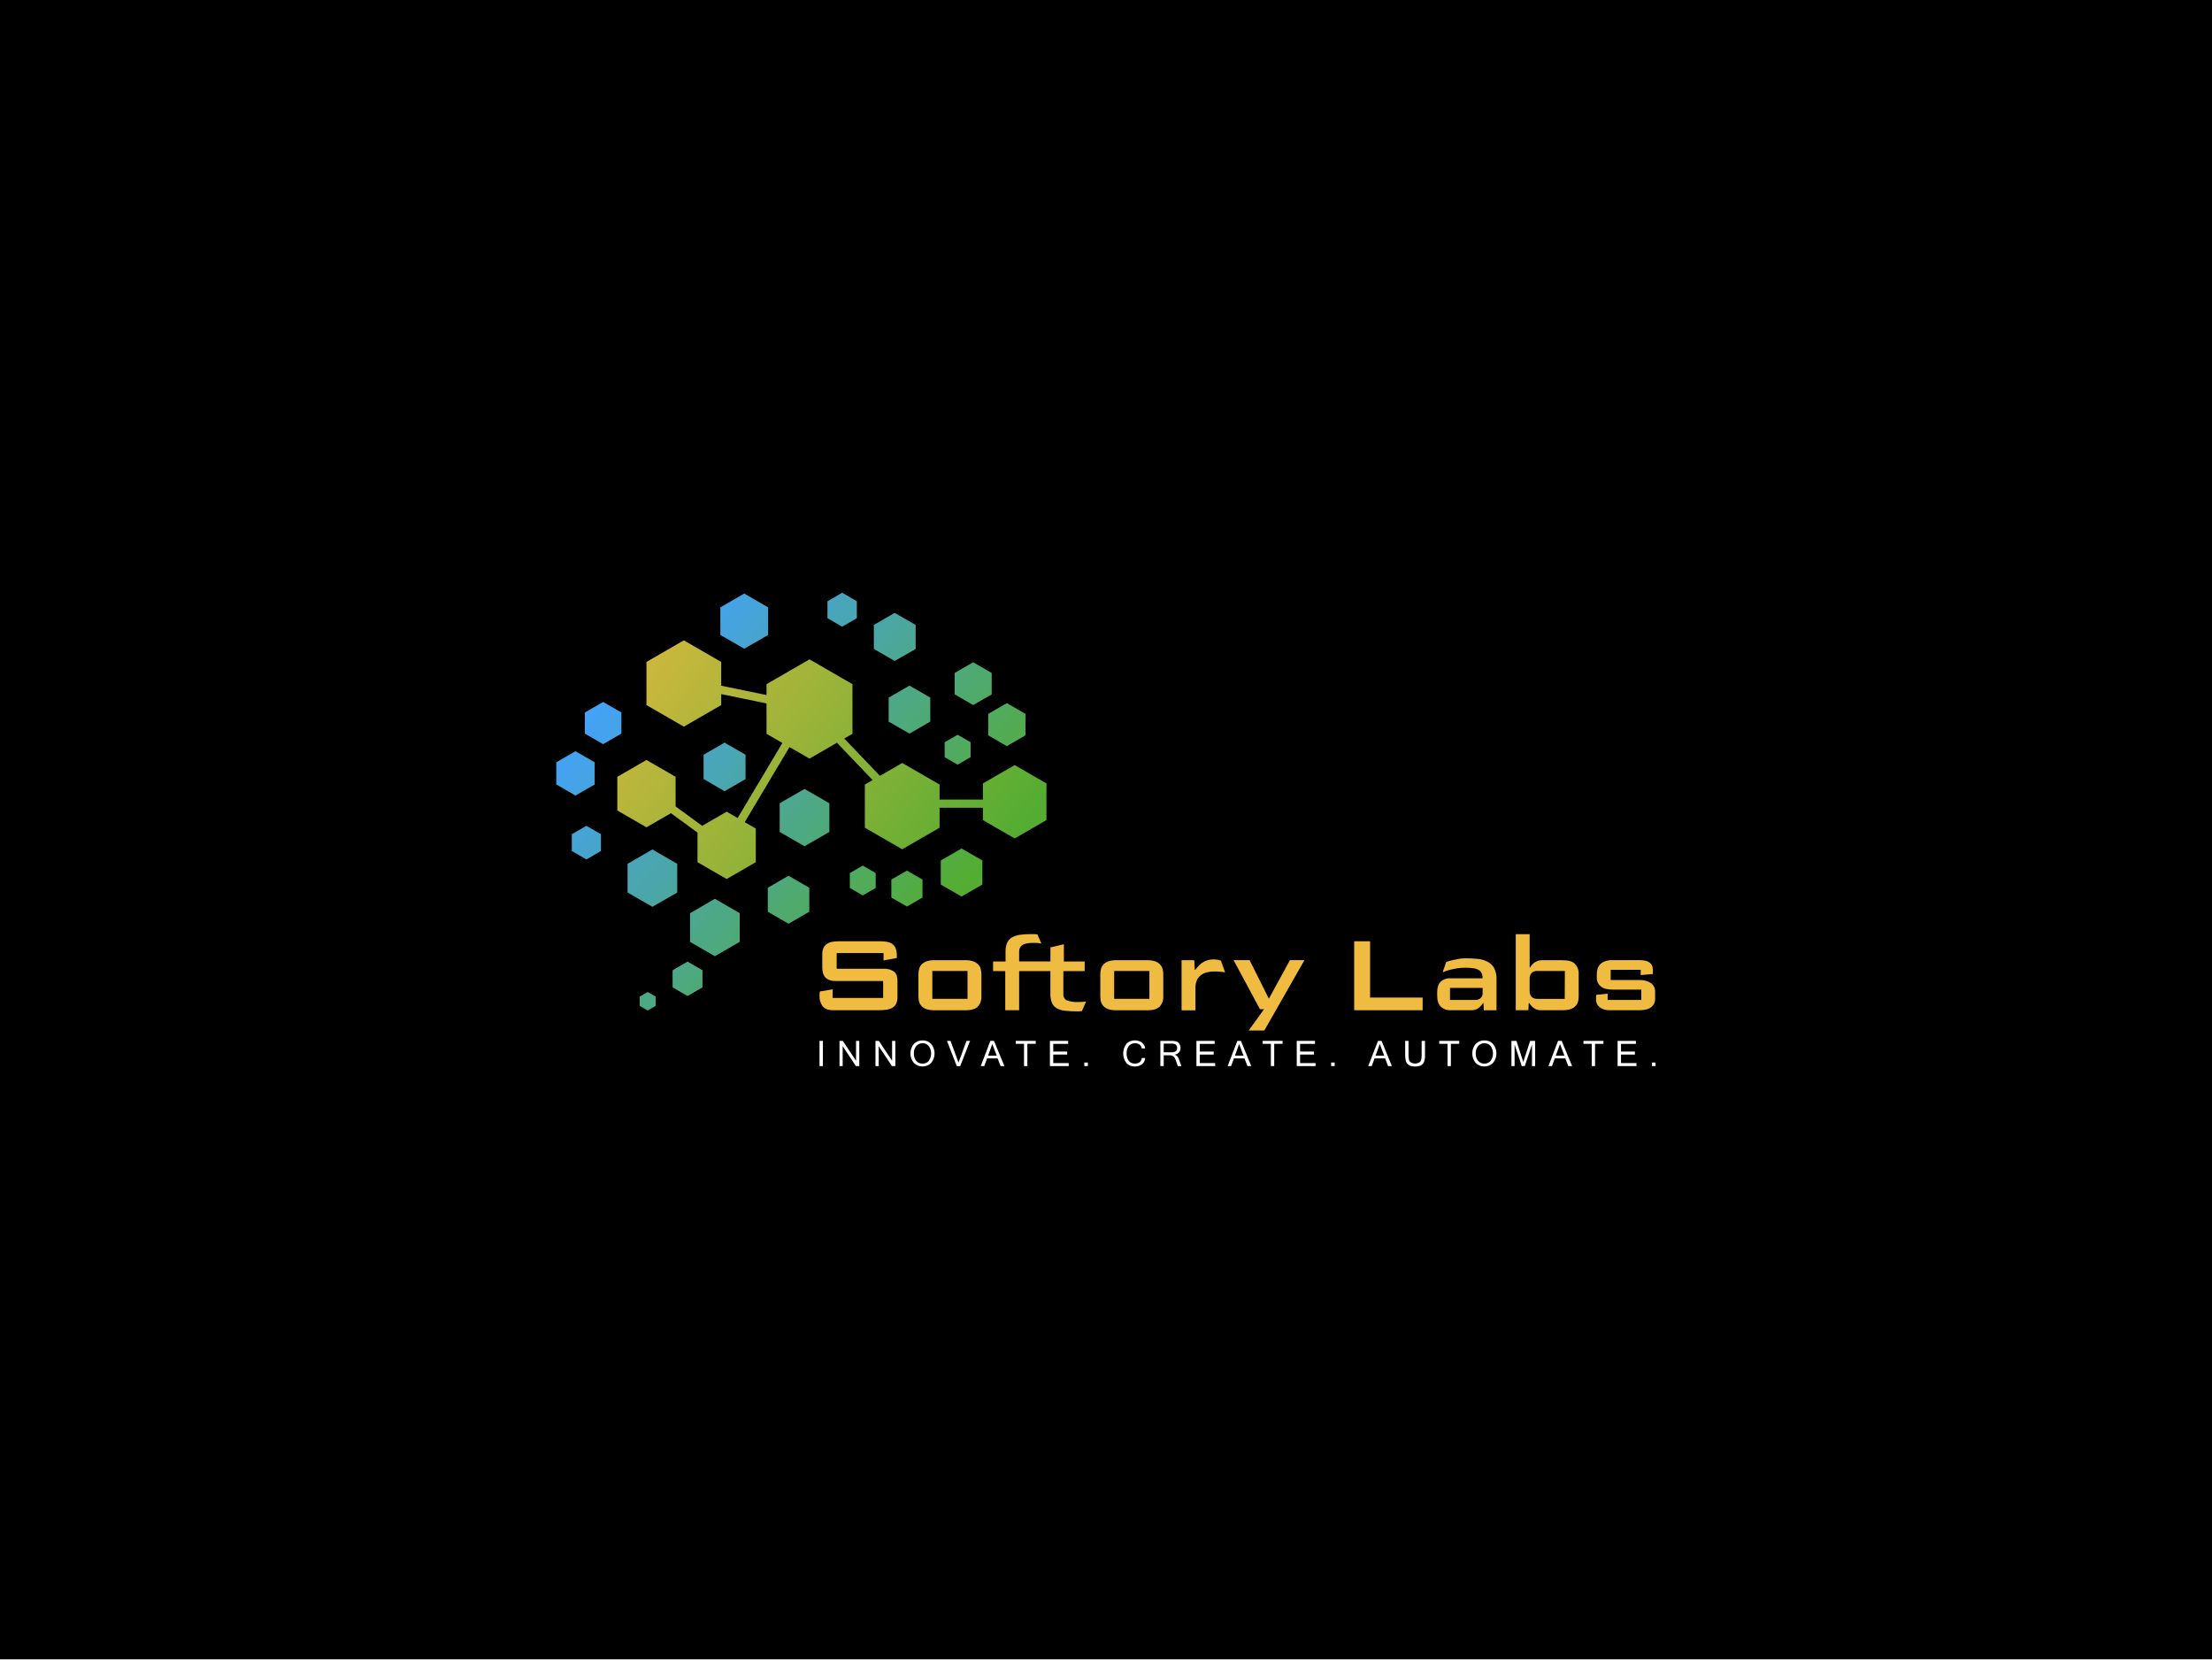
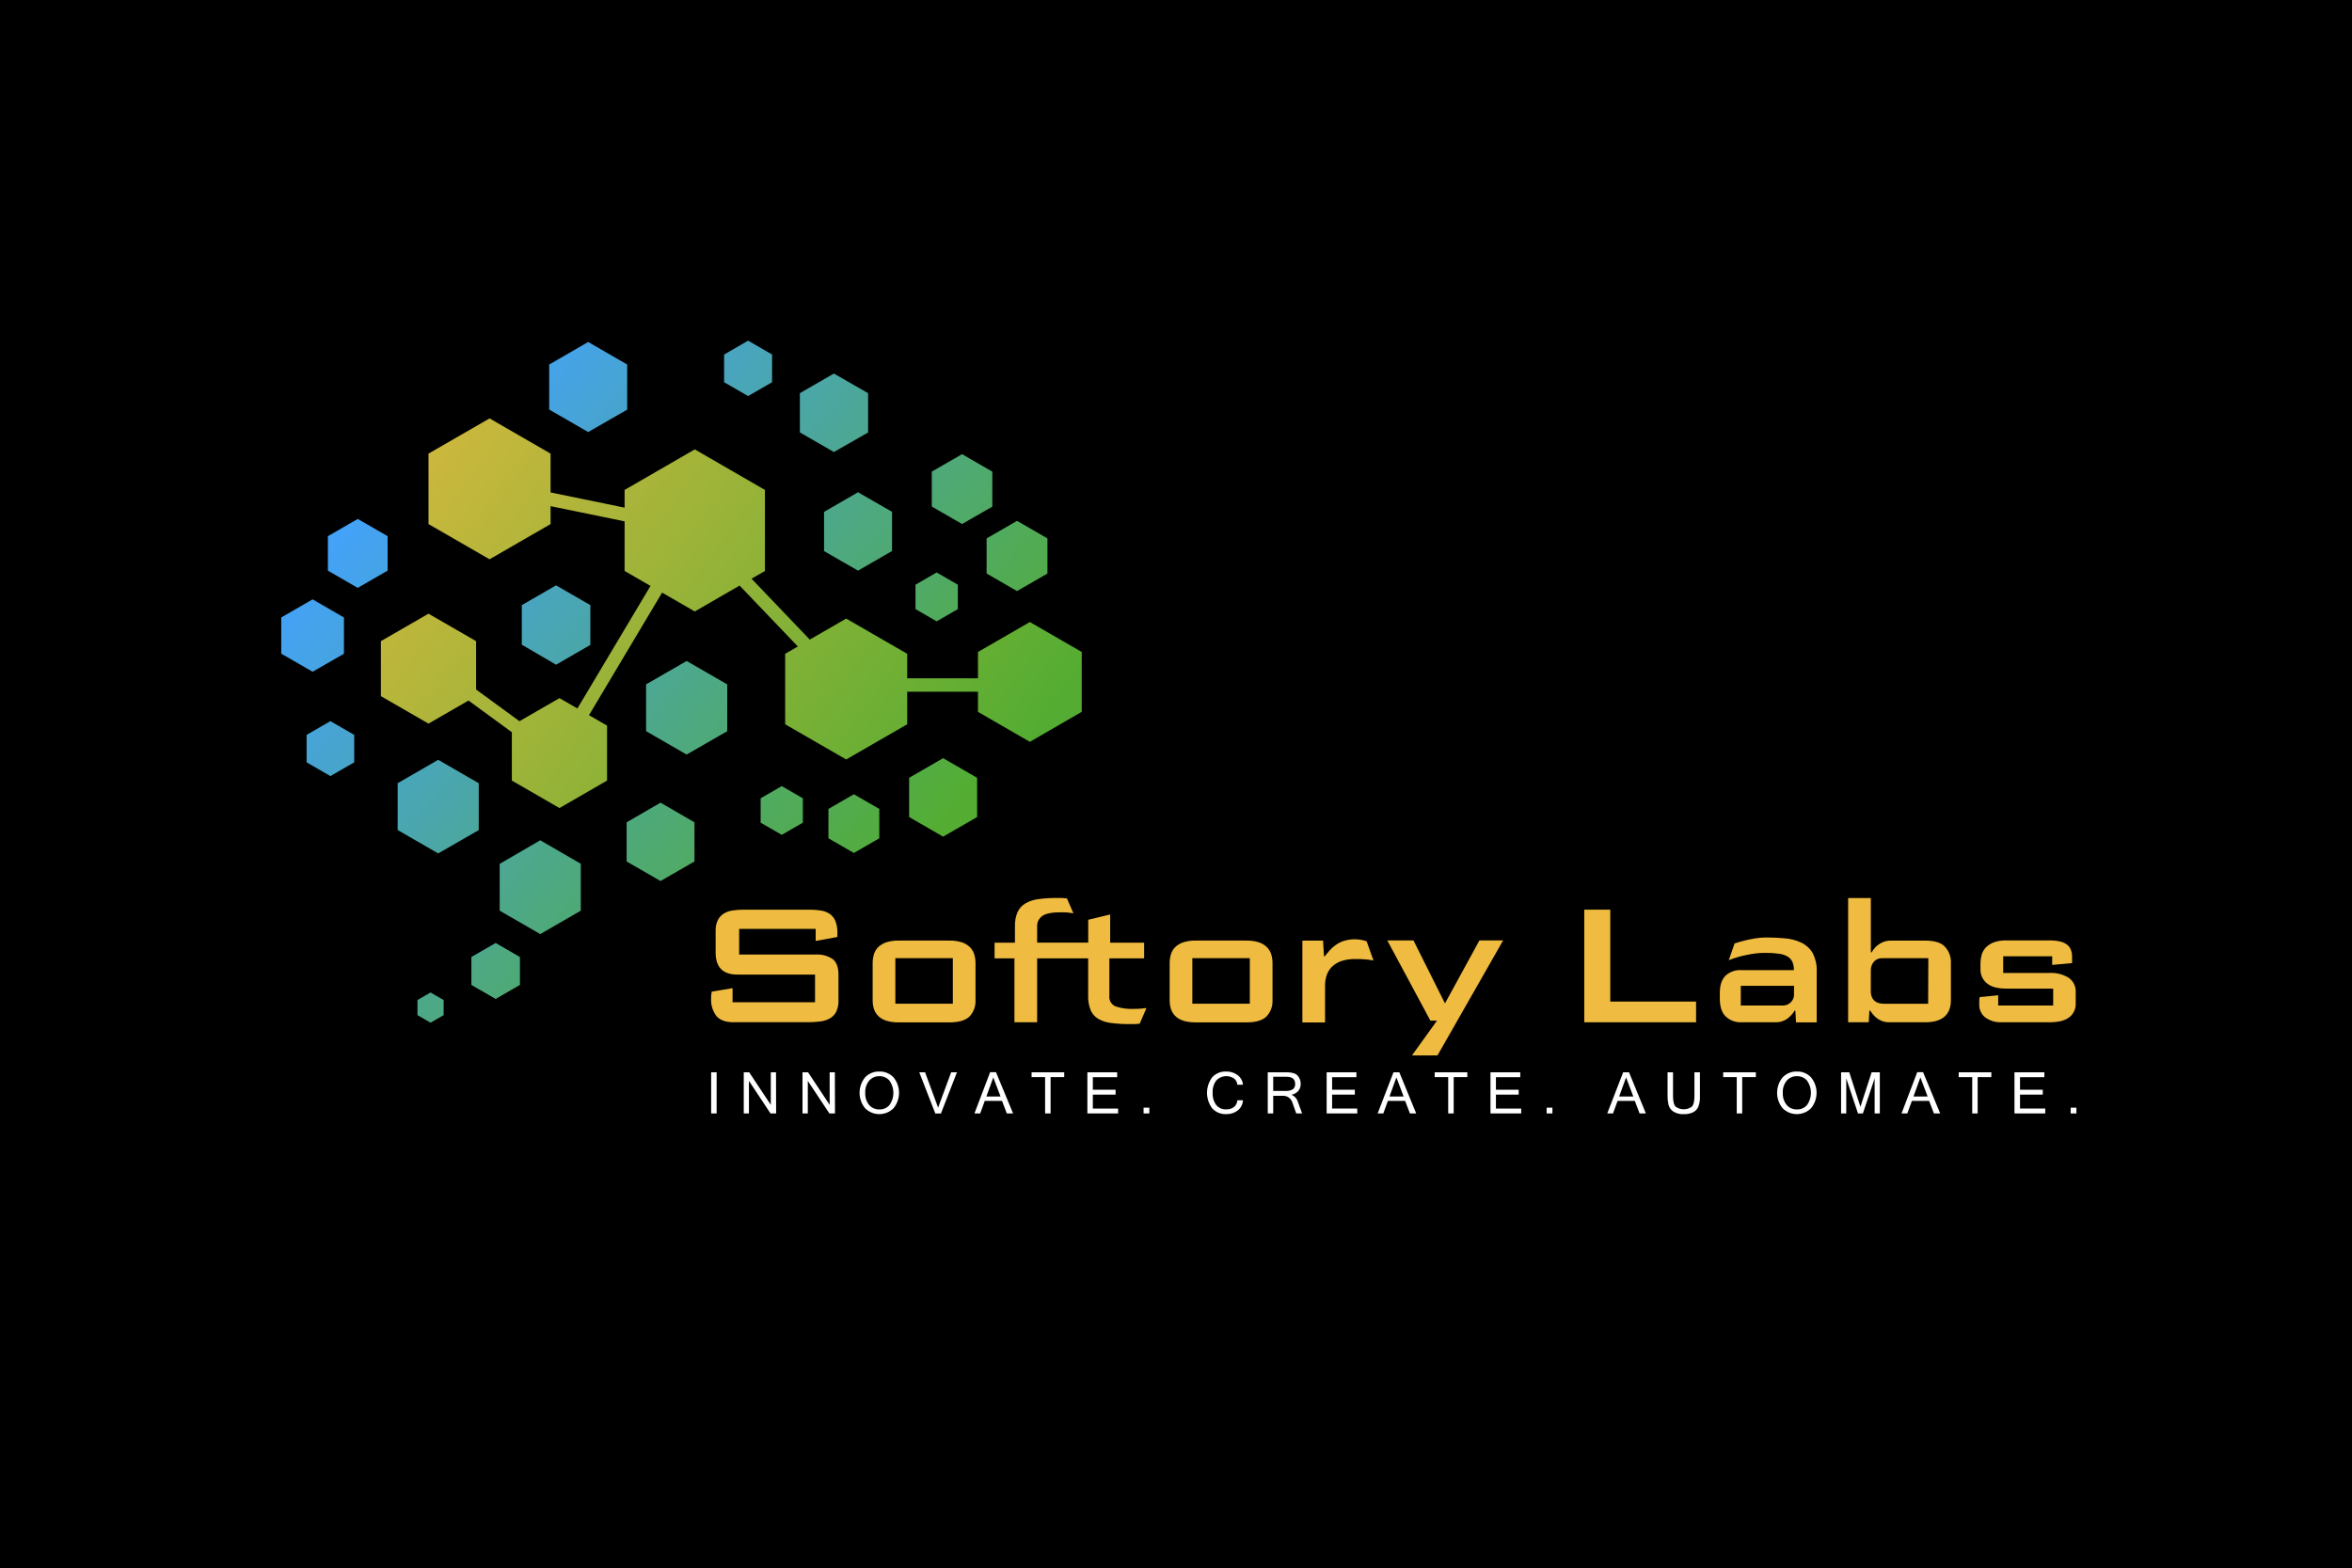
- <svg xmlns="http://www.w3.org/2000/svg" xmlns:xlink="http://www.w3.org/1999/xlink" id="Layer_1" data-name="Layer 1" viewBox="0 0 1151.9 864">
+ <svg xmlns="http://www.w3.org/2000/svg" xmlns:xlink="http://www.w3.org/1999/xlink" id="Layer_1" data-name="Layer 1" viewBox="200 200 750 500">
  <defs>
    <style>.cls-1{fill:url(#linear-gradient);}.cls-2{fill:url(#linear-gradient-2);}.cls-3{fill:url(#linear-gradient-3);}.cls-4{fill:#efbb40;}.cls-5{fill:#fff;}</style>
    <linearGradient id="linear-gradient" x1="285.13" y1="308.42" x2="505.56" y2="467.06" gradientUnits="userSpaceOnUse">
      <stop offset="0" stop-color="#efbb40" />
      <stop offset="1" stop-color="#54ad32" />
    </linearGradient>
    <linearGradient id="linear-gradient-2" x1="351.52" y1="504.2" x2="364.31" y2="514.92" gradientUnits="userSpaceOnUse">
      <stop offset="0" stop-color="#44a2f8" />
      <stop offset="1" stop-color="#54ad32" />
    </linearGradient>
    <linearGradient id="linear-gradient-3" x1="323.76" y1="352.34" x2="482.09" y2="485.07" xlink:href="#linear-gradient-2" />
  </defs>
  <rect width="1151.9" height="864" />
  <polygon class="cls-1" points="528.4 398.39 511.85 407.94 511.85 416.34 489.29 416.34 489.29 408.52 469.83 397.29 458.22 403.99 439.65 384.57 443.93 382.1 443.93 356.26 421.55 343.33 399.17 356.26 399.17 361.91 375.57 357.06 375.57 344.68 356.11 333.44 336.64 344.68 336.64 367.15 356.11 378.38 375.57 367.15 375.57 361.43 399.17 366.28 399.17 382.1 407.43 386.87 384.12 425.96 378.4 422.66 365.65 430.02 351.82 419.91 351.82 404.49 336.64 395.73 321.46 404.49 321.46 422.03 336.64 430.79 349.4 423.43 363.22 433.54 363.22 448.96 378.4 457.72 393.58 448.96 393.58 431.43 387.82 428.1 411.13 389.01 421.55 395.02 435.84 386.76 454.42 406.19 450.37 408.52 450.37 431 469.83 442.23 489.29 431 489.29 420.62 511.85 420.62 511.85 427.04 528.4 436.6 544.94 427.04 544.94 407.94 528.4 398.39" />
  <polygon class="cls-2" points="350.37 505.24 350.37 514.1 358.05 518.53 365.73 514.1 365.73 505.24 358.05 500.8 350.37 505.24" />
  <path class="cls-3" d="M304.66,371v11l9.52,5.5,9.52-5.5V371l-9.52-5.49Zm5.12,37.51V396.93l-10-5.77-10,5.77v11.55l10,5.77Zm-11.91,25.87v8.76l7.59,4.38,7.59-4.38v-8.76L305.46,430Zm54.89,30.38V449.8l-12.93-7.47L326.9,449.8v14.93l12.93,7.46Zm6.68,10.76v14.93l12.93,7.47,12.93-7.47V475.49L372.37,468Zm146.09-81.25v-7.79l-6.75-3.9-6.75,3.9v7.79l6.75,3.9Zm11-32.68V350.42l-9.65-5.57-9.65,5.57v11.14l9.65,5.57Zm-39.61-23.65V325.4L466,319.14l-10.84,6.26v12.51L466,344.17Zm-76.82-7.29V316.26l-12.44-7.19-12.44,7.19v14.36l12.44,7.18ZM366.49,393v12.62L377.42,412l10.93-6.31V393l-10.93-6.31Zm76.16,61.61v7.77l6.73,3.89,6.74-3.89v-7.77l-6.74-3.89ZM464.27,458v9.37l8.11,4.68,8.11-4.68V458l-8.11-4.68Zm-1.4-94.74v12.51L473.71,382l10.84-6.26V363.24L473.71,357ZM490,448.07v12.52l10.84,6.25,10.84-6.25V448.07l-10.84-6.26Zm-43.69-135-7.65-4.42L431,313.08v8.83l7.65,4.41,7.65-4.41Zm78.1,53.05-9.7,5.6v11.2l9.7,5.6,9.7-5.6v-11.2ZM399.92,462.27v12.49L410.73,481l10.82-6.24V462.27L410.73,456Zm6.2-44v14.93l12.93,7.46L432,433.21V418.28l-12.93-7.47Zm-55.65,87v8.86l7.68,4.43,7.67-4.43v-8.86l-7.67-4.44Zm-17.25,13.68v4.82l4.17,2.41,4.18-2.41v-4.82l-4.18-2.41Z" transform="translate(-0.1)" />
  <path class="cls-4" d="M465.67,505.92a8.82,8.82,0,0,0-5.52-1.48H435.8v-8.18h24.4v3.85l6.92-1.27v-.37a4.06,4.06,0,0,1,0-.42c0-.17,0-.35,0-.53a9.56,9.56,0,0,0-.63-3.77,5.16,5.16,0,0,0-1.77-2.25,6.82,6.82,0,0,0-2.77-1.08,21.44,21.44,0,0,0-3.65-.29H437.28a23.58,23.58,0,0,0-3.57.26,7.37,7.37,0,0,0-2.85,1,5.44,5.44,0,0,0-1.88,2.09,7.53,7.53,0,0,0-.68,3.43v6.92q0,7,6.92,7H460v8.82h-26.3v-4.49l-6.66,1.11c0,.24-.07.49-.1.74a4.7,4.7,0,0,0-.08.68c0,.25,0,.46,0,.64a8.61,8.61,0,0,0,1.66,5.7c1.11,1.3,2.9,2,5.37,2h23.76a31.3,31.3,0,0,0,4-.24,8.31,8.31,0,0,0,3.11-1,5.06,5.06,0,0,0,2-2.11,7.9,7.9,0,0,0,.71-3.65v-7.81Q467.54,507.41,465.67,505.92Z" transform="translate(-0.1)" />
  <path class="cls-4" d="M509.3,502a6.73,6.73,0,0,0-2.56-1.48,12.41,12.41,0,0,0-3.86-.53H486.66a12.28,12.28,0,0,0-3.88.53,6.88,6.88,0,0,0-2.56,1.48,5.25,5.25,0,0,0-1.43,2.3,10,10,0,0,0-.42,3V519q0,7.08,8.29,7.08h16.22c3,0,5.17-.65,6.42-1.93a7.07,7.07,0,0,0,1.87-5.15V507.24a9.36,9.36,0,0,0-.45-3A5.62,5.62,0,0,0,509.3,502Zm-5.36,18.12H485.61V505.6h18.33Z" transform="translate(-0.1)" />
  <path class="cls-4" d="M561.61,521.77a15.61,15.61,0,0,1-5.86-.82,3.27,3.27,0,0,1-1.9-3.35V505.66h11.09v-5H554.11v-9l-7,1.69v7.29H530.82v-5.12a3.88,3.88,0,0,1,1.64-3.38q1.63-1.17,5.86-1.17c1,0,1.8,0,2.33.08s1.1.13,1.74.24l-2.06-4.75c-.53-.07-1.06-.12-1.59-.14l-1.48,0a44.08,44.08,0,0,0-5.86.34,11.38,11.38,0,0,0-4.25,1.35,6.29,6.29,0,0,0-2.56,2.77,10.85,10.85,0,0,0-.85,4.68v5.12h-6.49v5h6.33v20.39h7.24V505.66h16.27v11.83a11.74,11.74,0,0,0,.79,4.7,5.92,5.92,0,0,0,2.43,2.77,10.67,10.67,0,0,0,4.17,1.32,45.86,45.86,0,0,0,6.08.35l1.45,0a15.12,15.12,0,0,0,1.51-.13l2.16-5c-.63.08-1.21.14-1.74.19S562.64,521.77,561.61,521.77Z" transform="translate(-0.1)" />
  <path class="cls-4" d="M604,502a6.58,6.58,0,0,0-2.56-1.48,12.3,12.3,0,0,0-3.85-.53H581.37a12.28,12.28,0,0,0-3.88.53,6.8,6.8,0,0,0-2.56,1.48,5.25,5.25,0,0,0-1.43,2.3,10,10,0,0,0-.42,3V519q0,7.08,8.29,7.08h16.22c3,0,5.16-.65,6.41-1.93a7.08,7.08,0,0,0,1.88-5.15V507.24a9.36,9.36,0,0,0-.45-3A5.64,5.64,0,0,0,604,502Zm-5.36,18.12H580.31V505.6h18.33Z" transform="translate(-0.1)" />
  <path class="cls-4" d="M634.22,499.77a10,10,0,0,0-2-.19,11.23,11.23,0,0,0-3.64.53,9.63,9.63,0,0,0-2.64,1.35,11,11,0,0,0-1.93,1.77c-.55.63-1.05,1.23-1.51,1.79h-.21L622,500h-6.6v26.1h7.23V514.43a9.89,9.89,0,0,1,.69-3.86,6.81,6.81,0,0,1,2-2.67,8.62,8.62,0,0,1,3-1.53,14.35,14.35,0,0,1,3.88-.5c1,0,2.05,0,3.09.1a21.88,21.88,0,0,1,2.78.37l-2.17-6.12A11,11,0,0,0,634.22,499.77Z" transform="translate(-0.1)" />
  <polygon class="cls-4" points="660.77 520.02 650.73 499.95 642.38 499.95 656.12 525.52 658.23 525.52 650.25 536.61 658.39 536.61 679.31 499.95 671.75 499.95 660.77 520.02" />
  <polygon class="cls-4" points="713.48 490.13 705.19 490.13 705.19 526.05 740.84 526.05 740.84 519.44 713.48 519.44 713.48 490.13" />
  <path class="cls-4" d="M774.43,500.61a15.06,15.06,0,0,0-5.18-1.34c-1.94-.18-3.92-.27-6-.27a21.83,21.83,0,0,0-3.46.29c-1.18.2-2.26.42-3.25.66-1.16.29-2.27.6-3.32.95l-1.85,5.34a34.58,34.58,0,0,1,3.48-1.16c1.1-.29,2.35-.55,3.75-.8a26.76,26.76,0,0,1,4.49-.37,28.2,28.2,0,0,1,4.26.27,7.46,7.46,0,0,1,2.77.9,3.73,3.73,0,0,1,1.53,1.69,6.36,6.36,0,0,1,.48,2.64H755.31a6.82,6.82,0,0,0-5,1.79q-1.8,1.8-1.8,5.5v1.74q0,4,1.91,5.78a6.77,6.77,0,0,0,4.91,1.83h10.88a6.32,6.32,0,0,0,3.62-1,9.28,9.28,0,0,0,2.56-2.72h.21l.21,3.75h6.6V510a11.91,11.91,0,0,0-1.34-6.13A8.53,8.53,0,0,0,774.43,500.61Zm-2.27,16.09a3.52,3.52,0,0,1-3.6,4H755.2v-6.28h17Z" transform="translate(-0.1)" />
  <path class="cls-4" d="M813.94,500H803.06a6.17,6.17,0,0,0-2.41.43,7.5,7.5,0,0,0-1.77,1,6.92,6.92,0,0,0-1.21,1.21c-.32.43-.58.8-.79,1.11h-.21V486.43h-7.24v39.62H796l.21-3.75h.21c.22.31.49.68.82,1.11a9.07,9.07,0,0,0,1.24,1.24,6.61,6.61,0,0,0,1.75,1,6.53,6.53,0,0,0,2.37.4h11.31q8.29,0,8.29-7.08V507.19a7.12,7.12,0,0,0-2-5.34C819,500.59,816.86,500,813.94,500Zm1,20.13H800.73a5.84,5.84,0,0,1-1.48-.19,3.29,3.29,0,0,1-1.32-.66A3.36,3.36,0,0,1,797,518a4.7,4.7,0,0,1-.34-1.93v-6.44a4.13,4.13,0,0,1,1-2.93,3.31,3.31,0,0,1,2.53-1.09H815Z" transform="translate(-0.1)" />
  <path class="cls-4" d="M859.73,511.84a10.59,10.59,0,0,0-6-1.53H838.87V505H854.5v2.75l6.34-.58v-2a6.4,6.4,0,0,0-.34-2.14,3.83,3.83,0,0,0-1.16-1.66,5.74,5.74,0,0,0-2.19-1.06,14.06,14.06,0,0,0-3.49-.37H839.87a10.86,10.86,0,0,0-4.12.66,7,7,0,0,0-2.51,1.69,5.6,5.6,0,0,0-1.26,2.33,9.87,9.87,0,0,0-.35,2.56v2.11a5.5,5.5,0,0,0,2,4.28q1.95,1.74,6.33,1.74h14.85v5.39H837.28v-3.27l-5.91.58a8.13,8.13,0,0,0-.13,1.27c0,.45,0,.79,0,1a5.05,5.05,0,0,0,1.95,4.25,8.21,8.21,0,0,0,5.13,1.51h15.37q4.23,0,6.28-1.61A5.3,5.3,0,0,0,862,520v-3.48A5.26,5.26,0,0,0,859.73,511.84Z" transform="translate(-0.1)" />
  <path class="cls-5" d="M428.62,555.12h-1.75V542h1.75Z" transform="translate(-0.1)" />
  <path class="cls-5" d="M447.59,555.12H445.8l-6.88-10.38v10.38h-1.65V542H439l6.89,10.38V542h1.66Z" transform="translate(-0.1)" />
  <path class="cls-5" d="M466.36,555.12h-1.79l-6.88-10.38v10.38H456V542h1.77l6.89,10.38V542h1.66Z" transform="translate(-0.1)" />
  <path class="cls-5" d="M480.5,541.75a5.94,5.94,0,0,1,4.52,1.86,7.78,7.78,0,0,1,0,9.86,6.42,6.42,0,0,1-9.06,0,7.78,7.78,0,0,1,0-9.86A6,6,0,0,1,480.5,541.75Zm0,12.1a4.1,4.1,0,0,0,3.23-1.4,6.7,6.7,0,0,0,0-7.81,4.1,4.1,0,0,0-3.2-1.4,4.16,4.16,0,0,0-3.25,1.4,5.57,5.57,0,0,0-1.27,3.9,5.66,5.66,0,0,0,1.26,3.91A4.17,4.17,0,0,0,480.48,553.85Z" transform="translate(-0.1)" />
  <path class="cls-5" d="M505.25,542l-5.11,13.15h-1.79L493.24,542h1.85l4.15,11.27L503.4,542Z" transform="translate(-0.1)" />
  <path class="cls-5" d="M523.15,555.12h-2l-1.53-4h-5.5l-1.46,4h-1.83l5-13.15h1.87Zm-4-5.39-2.31-6.09-2.21,6.09Z" transform="translate(-0.1)" />
  <path class="cls-5" d="M539.46,543.53h-4.35v11.59h-1.75V543.53h-4.31V542h10.41Z" transform="translate(-0.1)" />
  <path class="cls-5" d="M556.64,555.12h-9.8V542h9.5v1.56h-7.76v4h7.26v1.56h-7.26v4.45h8.06Z" transform="translate(-0.1)" />
  <path class="cls-5" d="M566.6,555.12h-1.84v-1.84h1.84Z" transform="translate(-0.1)" />
  <path class="cls-5" d="M591.1,555.34a5.72,5.72,0,0,1-4.45-1.83,8.26,8.26,0,0,1,0-9.93,5.72,5.72,0,0,1,4.45-1.83,5.81,5.81,0,0,1,3.65,1.15,4.22,4.22,0,0,1,1.7,3.05h-1.8a2.65,2.65,0,0,0-1.08-2,4.39,4.39,0,0,0-5.61.64,5.91,5.91,0,0,0-1.17,3.93,6,6,0,0,0,1.15,3.93,3.9,3.9,0,0,0,3.14,1.38,3.94,3.94,0,0,0,2.5-.75,2.93,2.93,0,0,0,1.07-2.15h1.8a4.43,4.43,0,0,1-1.65,3.24A5.8,5.8,0,0,1,591.1,555.34Z" transform="translate(-0.1)" />
  <path class="cls-5" d="M615.32,555.12h-1.88l-1.24-3.51a3.24,3.24,0,0,0-1.1-1.52,2.83,2.83,0,0,0-1.78-.59H606.1v5.62h-1.74V542h5.82a8.66,8.66,0,0,1,2.5.3,2.79,2.79,0,0,1,1.57,1.24,3.88,3.88,0,0,1,.61,2.15,3.43,3.43,0,0,1-.78,2.28,3.83,3.83,0,0,1-2.17,1.19v0a3.55,3.55,0,0,1,2.09,2.38Zm-9.22-7.18H610a4.21,4.21,0,0,0,2.36-.52,2,2,0,0,0,.73-1.76c0-1.5-.94-2.24-2.81-2.24H606.1Z" transform="translate(-0.1)" />
  <path class="cls-5" d="M632.93,555.12h-9.79V542h9.49v1.56h-7.75v4h7.25v1.56h-7.25v4.45h8Z" transform="translate(-0.1)" />
  <path class="cls-5" d="M651.69,555.12h-2l-1.52-4h-5.51l-1.45,4H639.4L644.45,542h1.87Zm-4-5.39-2.31-6.09-2.21,6.09Z" transform="translate(-0.1)" />
  <path class="cls-5" d="M668,543.53h-4.35v11.59h-1.75V543.53h-4.31V542H668Z" transform="translate(-0.1)" />
  <path class="cls-5" d="M685.18,555.12h-9.8V542h9.5v1.56h-7.76v4h7.25v1.56h-7.25v4.45h8.06Z" transform="translate(-0.1)" />
  <path class="cls-5" d="M695.13,555.12h-1.84v-1.84h1.84Z" transform="translate(-0.1)" />
  <path class="cls-5" d="M724.93,555.12h-2l-1.52-4h-5.5l-1.46,4h-1.84L717.69,542h1.87Zm-4-5.39-2.31-6.09-2.21,6.09Z" transform="translate(-0.1)" />
  <path class="cls-5" d="M737,555.34a5.46,5.46,0,0,1-3.42-.89,3.84,3.84,0,0,1-1.43-2.09,11.58,11.58,0,0,1-.3-2.79V542h1.74v7.58c0,1.73.29,2.86.87,3.41a4.4,4.4,0,0,0,5.09,0c.58-.55.87-1.68.87-3.41V542h1.75v7.6a8.17,8.17,0,0,1-.57,3.52,3.66,3.66,0,0,1-1.72,1.69A6.43,6.43,0,0,1,737,555.34Z" transform="translate(-0.1)" />
  <path class="cls-5" d="M760,543.53h-4.35v11.59h-1.74V543.53h-4.32V542H760Z" transform="translate(-0.1)" />
  <path class="cls-5" d="M773.08,541.75a5.94,5.94,0,0,1,4.52,1.86,7.78,7.78,0,0,1,0,9.86,6.42,6.42,0,0,1-9.06,0,7.78,7.78,0,0,1,0-9.86A6,6,0,0,1,773.08,541.75Zm0,12.1a4.14,4.14,0,0,0,3.24-1.4,6.72,6.72,0,0,0,0-7.81,4.1,4.1,0,0,0-3.2-1.4,4.16,4.16,0,0,0-3.25,1.4,5.57,5.57,0,0,0-1.27,3.9,5.66,5.66,0,0,0,1.26,3.91A4.17,4.17,0,0,0,773.06,553.85Z" transform="translate(-0.1)" />
  <path class="cls-5" d="M799.53,555.12h-1.65V543.93l-3.75,11.19h-1.56l-3.74-11.19v11.19h-1.65V542h2.61l3.56,11,3.57-11h2.61Z" transform="translate(-0.1)" />
  <path class="cls-5" d="M818.78,555.12h-2l-1.52-4h-5.5l-1.46,4h-1.84l5-13.15h1.87Zm-4-5.39-2.31-6.09-2.21,6.09Z" transform="translate(-0.1)" />
  <path class="cls-5" d="M835.08,543.53h-4.35v11.59H829V543.53h-4.31V542h10.41Z" transform="translate(-0.1)" />
  <path class="cls-5" d="M852.27,555.12h-9.8V542H852v1.56h-7.76v4h7.25v1.56h-7.25v4.45h8.06Z" transform="translate(-0.1)" />
  <path class="cls-5" d="M862.22,555.12h-1.83v-1.84h1.83Z" transform="translate(-0.1)" />
</svg>
